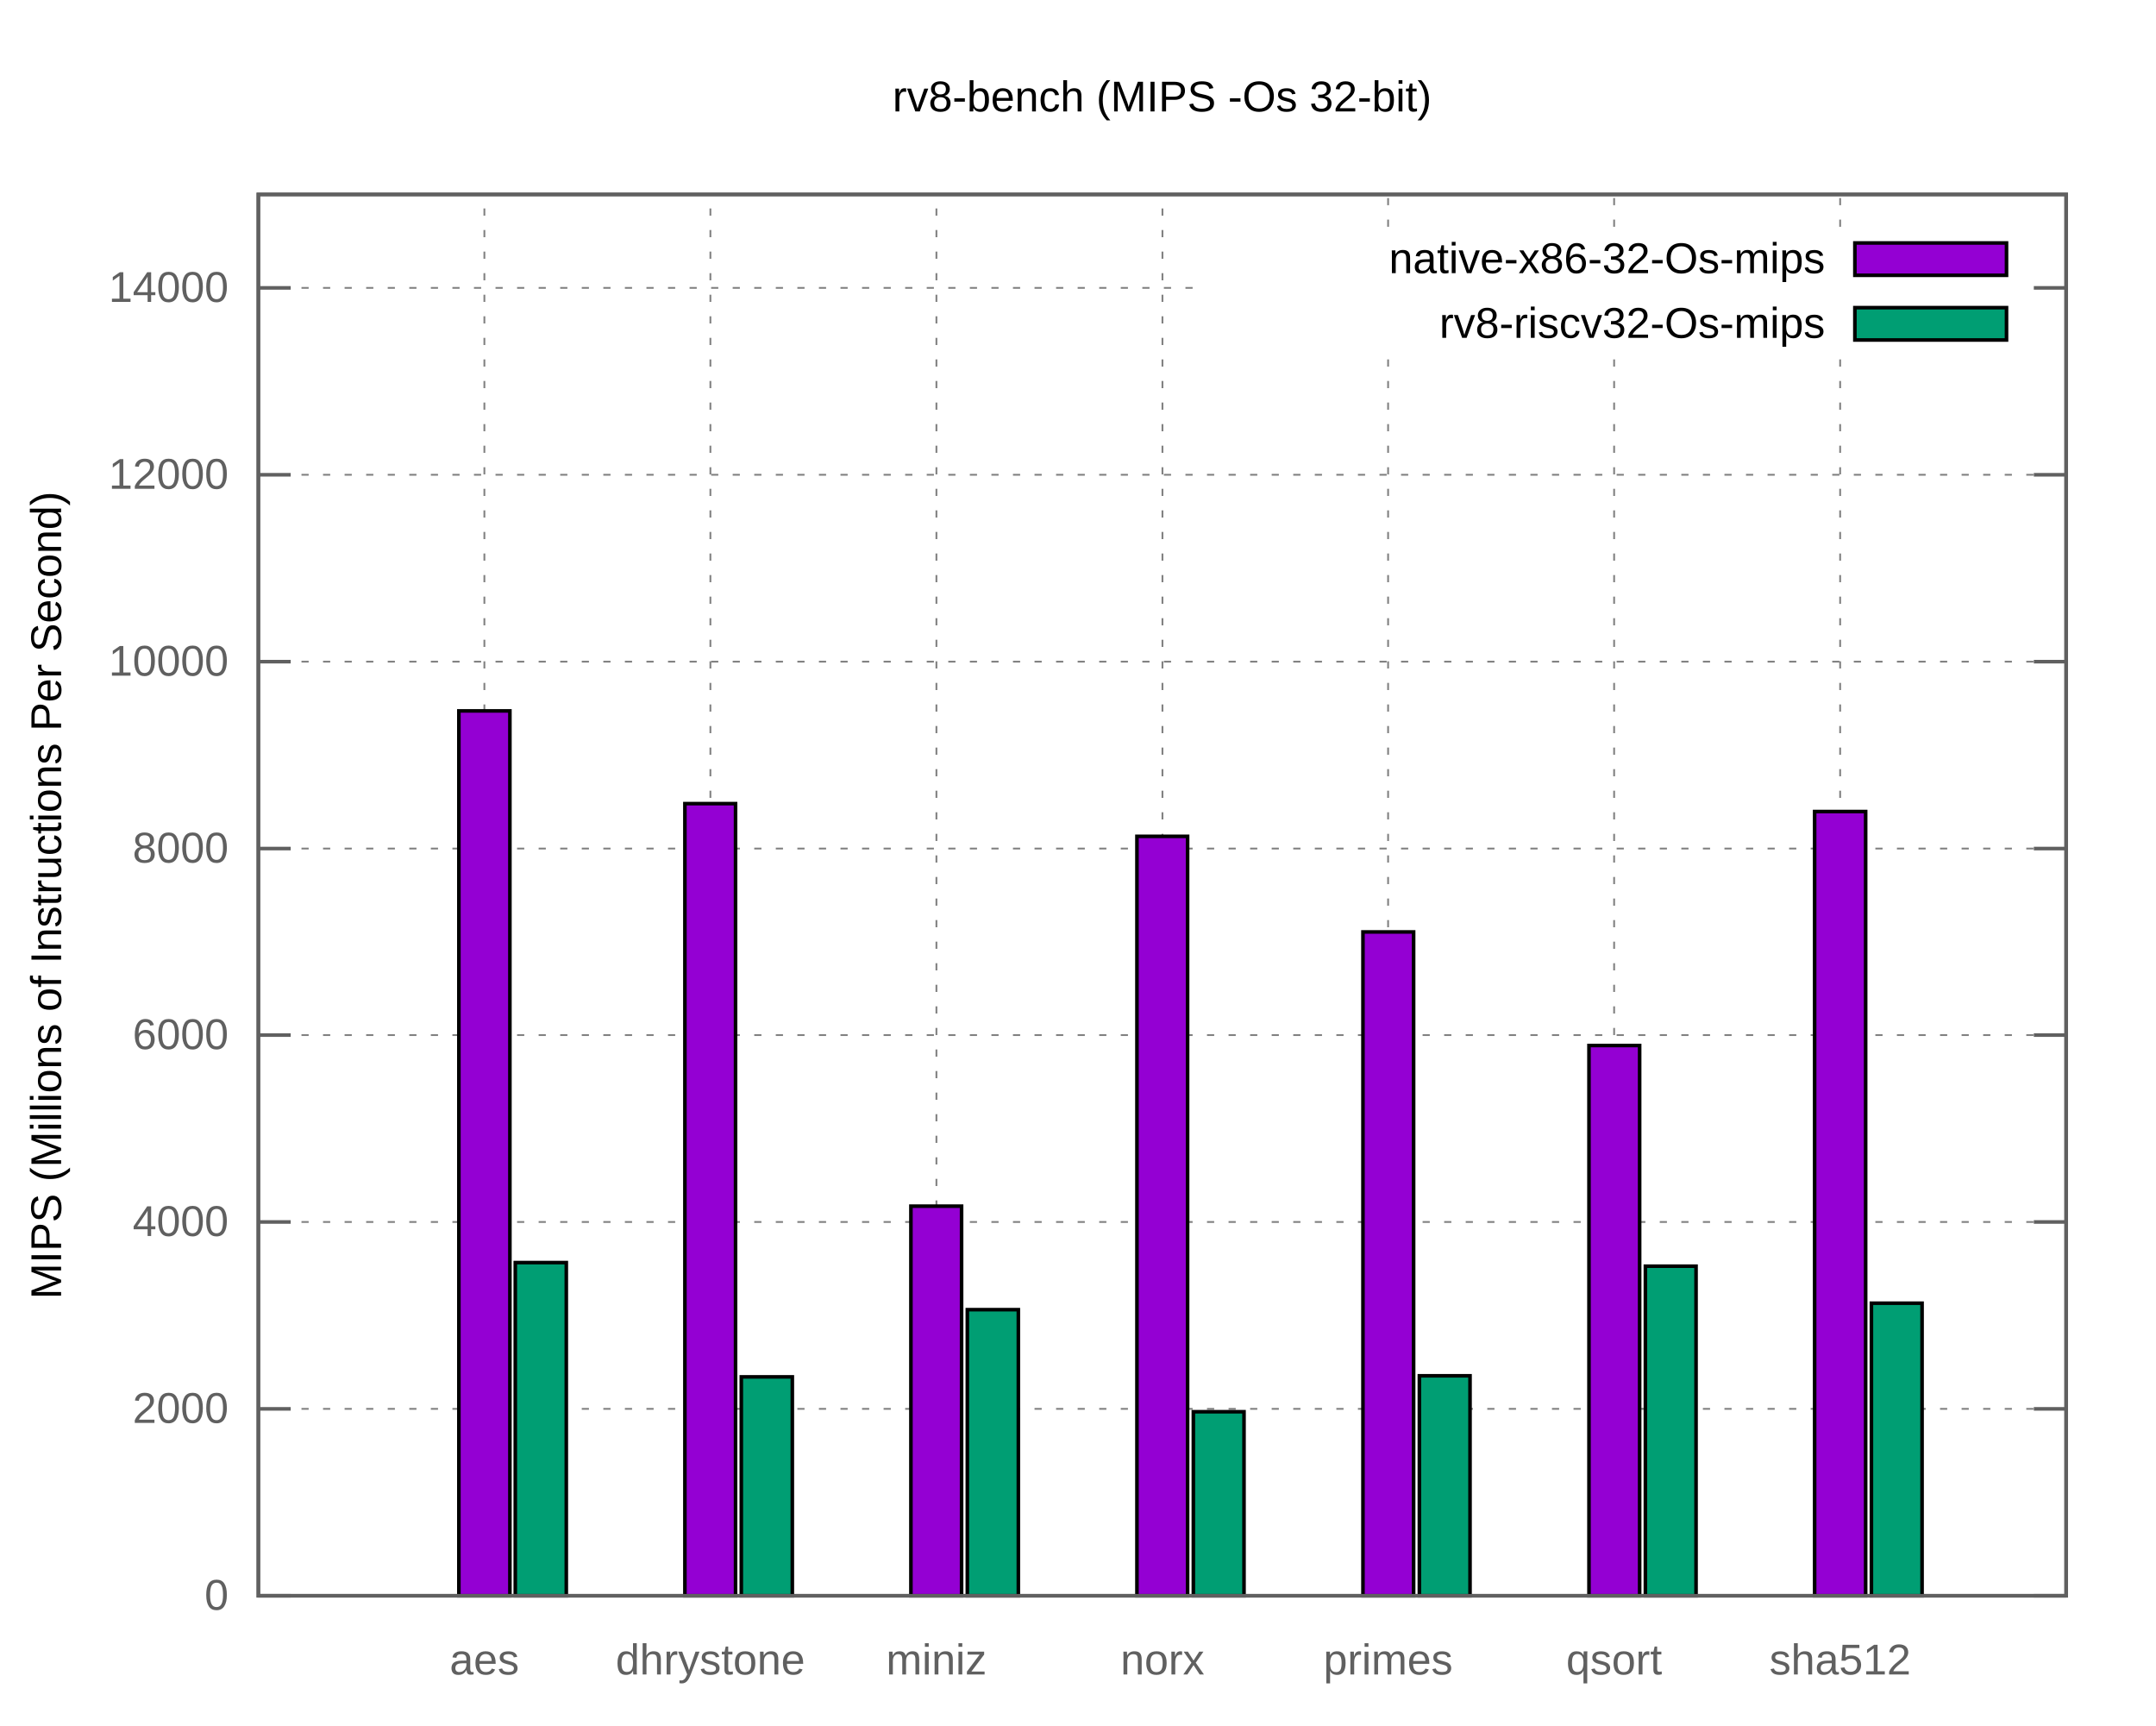
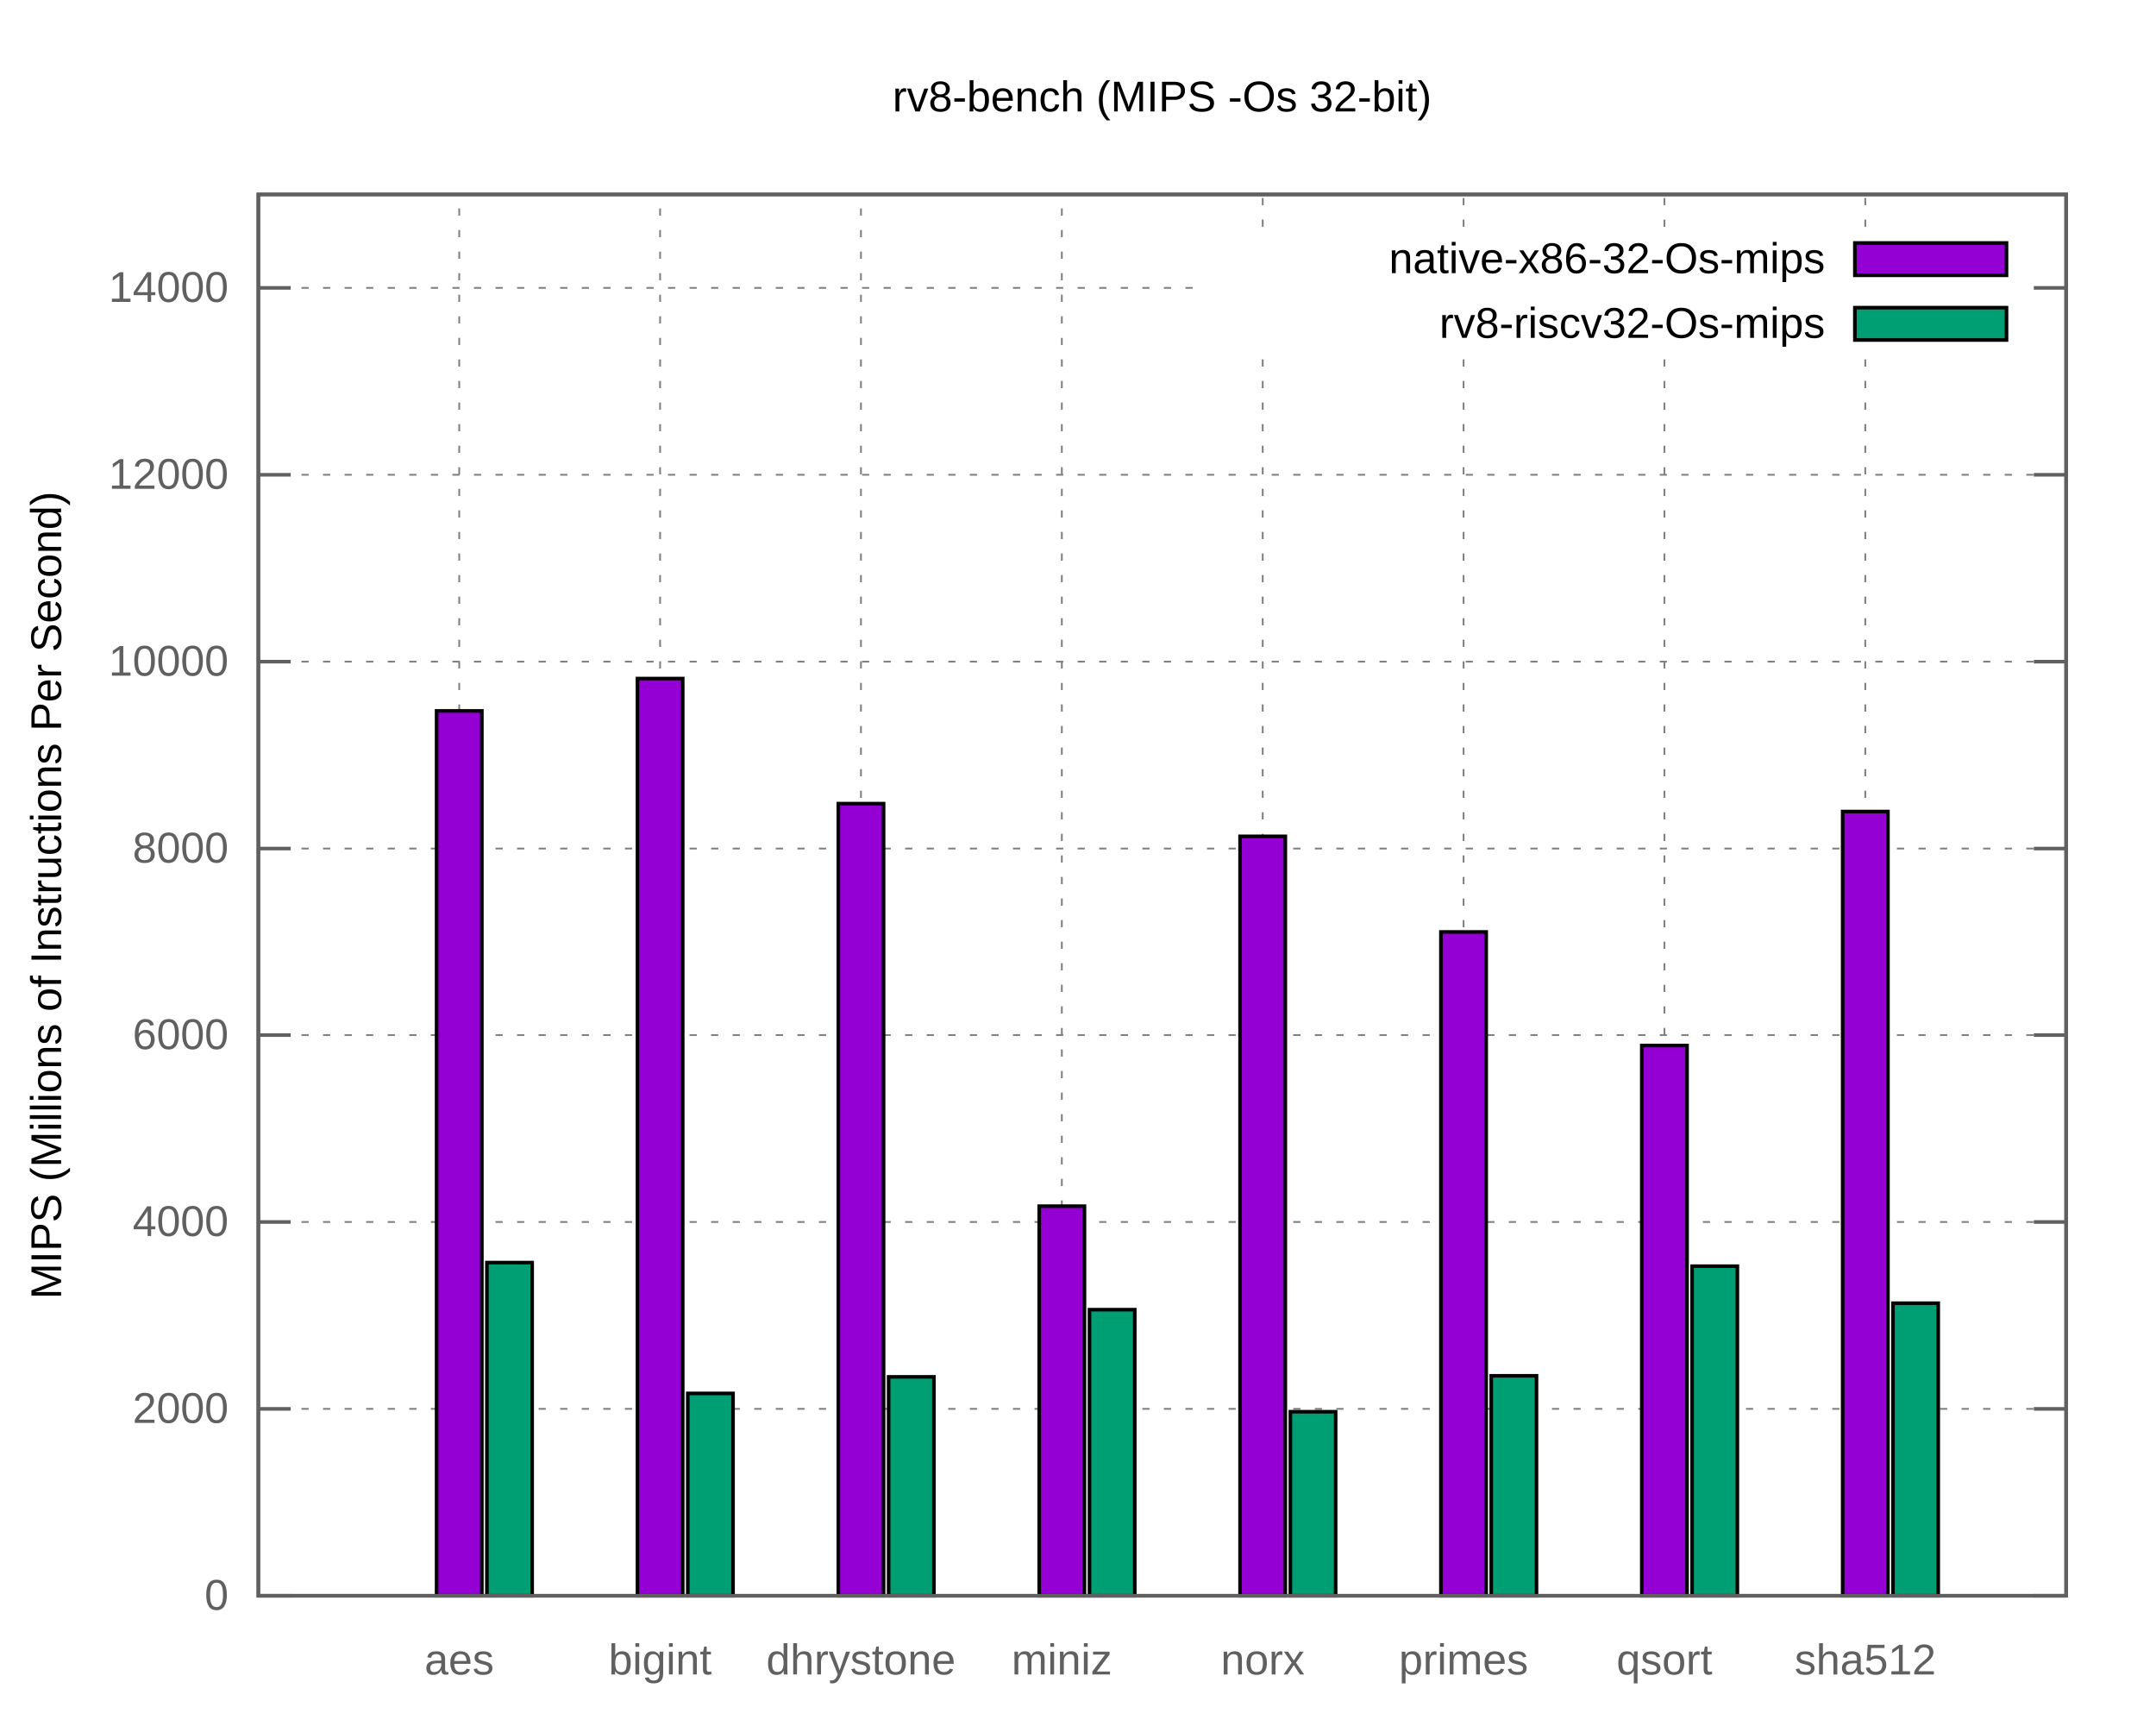
<svg xmlns="http://www.w3.org/2000/svg" xmlns:xlink="http://www.w3.org/1999/xlink" width="600" height="480" viewBox="0 0 600 480">
  <g id="gnuplot_canvas">
    <rect x="0" y="0" width="600" height="480" fill="none" />
    <defs>
      <circle id="gpDot" r="0.5" stroke-width="0.5" />
      <path id="gpPt0" stroke-width="0.222" stroke="currentColor" d="M-1,0 h2 M0,-1 v2" />
      <path id="gpPt1" stroke-width="0.222" stroke="currentColor" d="M-1,-1 L1,1 M1,-1 L-1,1" />
      <path id="gpPt2" stroke-width="0.222" stroke="currentColor" d="M-1,0 L1,0 M0,-1 L0,1 M-1,-1 L1,1 M-1,1 L1,-1" />
      <rect id="gpPt3" stroke-width="0.222" stroke="currentColor" x="-1" y="-1" width="2" height="2" />
      <rect id="gpPt4" stroke-width="0.222" stroke="currentColor" fill="currentColor" x="-1" y="-1" width="2" height="2" />
      <circle id="gpPt5" stroke-width="0.222" stroke="currentColor" cx="0" cy="0" r="1" />
      <use xlink:href="#gpPt5" id="gpPt6" fill="currentColor" stroke="none" />
      <path id="gpPt7" stroke-width="0.222" stroke="currentColor" d="M0,-1.33 L-1.33,0.67 L1.33,0.67 z" />
      <use xlink:href="#gpPt7" id="gpPt8" fill="currentColor" stroke="none" />
      <use xlink:href="#gpPt7" id="gpPt9" stroke="currentColor" transform="rotate(180)" />
      <use xlink:href="#gpPt9" id="gpPt10" fill="currentColor" stroke="none" />
      <use xlink:href="#gpPt3" id="gpPt11" stroke="currentColor" transform="rotate(45)" />
      <use xlink:href="#gpPt11" id="gpPt12" fill="currentColor" stroke="none" />
      <path id="gpPt13" stroke-width="0.222" stroke="currentColor" d="M0,1.330 L1.265,0.411 L0.782,-1.067 L-0.782,-1.076 L-1.265,0.411 z" />
      <use xlink:href="#gpPt13" id="gpPt14" fill="currentColor" stroke="none" />
      <filter id="textbox" filterUnits="objectBoundingBox" x="0" y="0" height="1" width="1">
        <feFlood flood-color="white" flood-opacity="1" result="bgnd" />
        <feComposite in="SourceGraphic" in2="bgnd" operator="atop" />
      </filter>
      <filter id="greybox" filterUnits="objectBoundingBox" x="0" y="0" height="1" width="1">
        <feFlood flood-color="lightgrey" flood-opacity="1" result="grey" />
        <feComposite in="SourceGraphic" in2="grey" operator="atop" />
      </filter>
    </defs>
    <g fill="none" color="white" stroke="rgb( 96,  96,  96)" stroke-width="1.00" stroke-linecap="butt" stroke-linejoin="miter">
</g>
    <g fill="none" color="black" stroke="currentColor" stroke-width="1.00" stroke-linecap="butt" stroke-linejoin="miter">
</g>
    <g fill="none" color="black" stroke="rgb( 96,  96,  96)" stroke-width="0.50" stroke-linecap="butt" stroke-linejoin="miter">
</g>
    <g fill="none" color="gray" stroke="currentColor" stroke-width="0.50" stroke-linecap="butt" stroke-linejoin="miter">
      <path stroke="gray" stroke-dasharray="2,4" class="gridline" d="M71.9,444.0 L575.0,444.0  " />
    </g>
    <g fill="none" color="gray" stroke="gray" stroke-width="1.00" stroke-linecap="butt" stroke-linejoin="miter">
</g>
    <g fill="none" color="black" stroke="currentColor" stroke-width="1.00" stroke-linecap="butt" stroke-linejoin="miter">
      <path stroke="rgb( 96,  96,  96)" d="M71.9,444.0 L80.9,444.0 M575.0,444.0 L566.0,444.0  " />
      <g transform="translate(63.6,447.9)" stroke="none" fill="rgb(96,96,96)" font-family="Arial" font-size="12.00" text-anchor="end">
        <text>
          <tspan font-family="Arial"> 0</tspan>
        </text>
      </g>
    </g>
    <g fill="none" color="black" stroke="currentColor" stroke-width="1.00" stroke-linecap="butt" stroke-linejoin="miter">
</g>
    <g fill="none" color="black" stroke="rgb( 96,  96,  96)" stroke-width="0.50" stroke-linecap="butt" stroke-linejoin="miter">
</g>
    <g fill="none" color="gray" stroke="currentColor" stroke-width="0.50" stroke-linecap="butt" stroke-linejoin="miter">
      <path stroke="gray" stroke-dasharray="2,4" class="gridline" d="M71.9,392.0 L575.0,392.0  " />
    </g>
    <g fill="none" color="gray" stroke="gray" stroke-width="1.00" stroke-linecap="butt" stroke-linejoin="miter">
</g>
    <g fill="none" color="black" stroke="currentColor" stroke-width="1.00" stroke-linecap="butt" stroke-linejoin="miter">
      <path stroke="rgb( 96,  96,  96)" d="M71.9,392.0 L80.9,392.0 M575.0,392.0 L566.0,392.0  " />
      <g transform="translate(63.6,395.9)" stroke="none" fill="rgb(96,96,96)" font-family="Arial" font-size="12.00" text-anchor="end">
        <text>
          <tspan font-family="Arial"> 2000</tspan>
        </text>
      </g>
    </g>
    <g fill="none" color="black" stroke="currentColor" stroke-width="1.00" stroke-linecap="butt" stroke-linejoin="miter">
</g>
    <g fill="none" color="black" stroke="rgb( 96,  96,  96)" stroke-width="0.50" stroke-linecap="butt" stroke-linejoin="miter">
</g>
    <g fill="none" color="gray" stroke="currentColor" stroke-width="0.50" stroke-linecap="butt" stroke-linejoin="miter">
      <path stroke="gray" stroke-dasharray="2,4" class="gridline" d="M71.9,340.0 L575.0,340.0  " />
    </g>
    <g fill="none" color="gray" stroke="gray" stroke-width="1.00" stroke-linecap="butt" stroke-linejoin="miter">
</g>
    <g fill="none" color="black" stroke="currentColor" stroke-width="1.00" stroke-linecap="butt" stroke-linejoin="miter">
      <path stroke="rgb( 96,  96,  96)" d="M71.9,340.0 L80.9,340.0 M575.0,340.0 L566.0,340.0  " />
      <g transform="translate(63.6,343.9)" stroke="none" fill="rgb(96,96,96)" font-family="Arial" font-size="12.00" text-anchor="end">
        <text>
          <tspan font-family="Arial"> 4000</tspan>
        </text>
      </g>
    </g>
    <g fill="none" color="black" stroke="currentColor" stroke-width="1.00" stroke-linecap="butt" stroke-linejoin="miter">
</g>
    <g fill="none" color="black" stroke="rgb( 96,  96,  96)" stroke-width="0.50" stroke-linecap="butt" stroke-linejoin="miter">
</g>
    <g fill="none" color="gray" stroke="currentColor" stroke-width="0.50" stroke-linecap="butt" stroke-linejoin="miter">
      <path stroke="gray" stroke-dasharray="2,4" class="gridline" d="M71.9,288.0 L575.0,288.0  " />
    </g>
    <g fill="none" color="gray" stroke="gray" stroke-width="1.00" stroke-linecap="butt" stroke-linejoin="miter">
</g>
    <g fill="none" color="black" stroke="currentColor" stroke-width="1.00" stroke-linecap="butt" stroke-linejoin="miter">
      <path stroke="rgb( 96,  96,  96)" d="M71.9,288.0 L80.9,288.0 M575.0,288.0 L566.0,288.0  " />
      <g transform="translate(63.6,291.9)" stroke="none" fill="rgb(96,96,96)" font-family="Arial" font-size="12.00" text-anchor="end">
        <text>
          <tspan font-family="Arial"> 6000</tspan>
        </text>
      </g>
    </g>
    <g fill="none" color="black" stroke="currentColor" stroke-width="1.00" stroke-linecap="butt" stroke-linejoin="miter">
</g>
    <g fill="none" color="black" stroke="rgb( 96,  96,  96)" stroke-width="0.50" stroke-linecap="butt" stroke-linejoin="miter">
</g>
    <g fill="none" color="gray" stroke="currentColor" stroke-width="0.50" stroke-linecap="butt" stroke-linejoin="miter">
      <path stroke="gray" stroke-dasharray="2,4" class="gridline" d="M71.9,236.1 L575.0,236.1  " />
    </g>
    <g fill="none" color="gray" stroke="gray" stroke-width="1.00" stroke-linecap="butt" stroke-linejoin="miter">
</g>
    <g fill="none" color="black" stroke="currentColor" stroke-width="1.00" stroke-linecap="butt" stroke-linejoin="miter">
      <path stroke="rgb( 96,  96,  96)" d="M71.9,236.1 L80.9,236.1 M575.0,236.1 L566.0,236.1  " />
      <g transform="translate(63.6,240.0)" stroke="none" fill="rgb(96,96,96)" font-family="Arial" font-size="12.00" text-anchor="end">
        <text>
          <tspan font-family="Arial"> 8000</tspan>
        </text>
      </g>
    </g>
    <g fill="none" color="black" stroke="currentColor" stroke-width="1.00" stroke-linecap="butt" stroke-linejoin="miter">
</g>
    <g fill="none" color="black" stroke="rgb( 96,  96,  96)" stroke-width="0.50" stroke-linecap="butt" stroke-linejoin="miter">
</g>
    <g fill="none" color="gray" stroke="currentColor" stroke-width="0.50" stroke-linecap="butt" stroke-linejoin="miter">
      <path stroke="gray" stroke-dasharray="2,4" class="gridline" d="M71.9,184.1 L575.0,184.1  " />
    </g>
    <g fill="none" color="gray" stroke="gray" stroke-width="1.00" stroke-linecap="butt" stroke-linejoin="miter">
</g>
    <g fill="none" color="black" stroke="currentColor" stroke-width="1.00" stroke-linecap="butt" stroke-linejoin="miter">
      <path stroke="rgb( 96,  96,  96)" d="M71.9,184.1 L80.9,184.1 M575.0,184.1 L566.0,184.1  " />
      <g transform="translate(63.6,188.0)" stroke="none" fill="rgb(96,96,96)" font-family="Arial" font-size="12.00" text-anchor="end">
        <text>
          <tspan font-family="Arial"> 10000</tspan>
        </text>
      </g>
    </g>
    <g fill="none" color="black" stroke="currentColor" stroke-width="1.00" stroke-linecap="butt" stroke-linejoin="miter">
</g>
    <g fill="none" color="black" stroke="rgb( 96,  96,  96)" stroke-width="0.50" stroke-linecap="butt" stroke-linejoin="miter">
</g>
    <g fill="none" color="gray" stroke="currentColor" stroke-width="0.50" stroke-linecap="butt" stroke-linejoin="miter">
      <path stroke="gray" stroke-dasharray="2,4" class="gridline" d="M71.9,132.1 L575.0,132.1  " />
    </g>
    <g fill="none" color="gray" stroke="gray" stroke-width="1.00" stroke-linecap="butt" stroke-linejoin="miter">
</g>
    <g fill="none" color="black" stroke="currentColor" stroke-width="1.00" stroke-linecap="butt" stroke-linejoin="miter">
      <path stroke="rgb( 96,  96,  96)" d="M71.9,132.1 L80.9,132.1 M575.0,132.1 L566.0,132.1  " />
      <g transform="translate(63.6,136.0)" stroke="none" fill="rgb(96,96,96)" font-family="Arial" font-size="12.00" text-anchor="end">
        <text>
          <tspan font-family="Arial"> 12000</tspan>
        </text>
      </g>
    </g>
    <g fill="none" color="black" stroke="currentColor" stroke-width="1.00" stroke-linecap="butt" stroke-linejoin="miter">
</g>
    <g fill="none" color="black" stroke="rgb( 96,  96,  96)" stroke-width="0.50" stroke-linecap="butt" stroke-linejoin="miter">
</g>
    <g fill="none" color="gray" stroke="currentColor" stroke-width="0.50" stroke-linecap="butt" stroke-linejoin="miter">
      <path stroke="gray" stroke-dasharray="2,4" class="gridline" d="M71.9,80.1 L333.6,80.1 M566.7,80.1 L575.0,80.1  " />
    </g>
    <g fill="none" color="gray" stroke="gray" stroke-width="1.00" stroke-linecap="butt" stroke-linejoin="miter">
</g>
    <g fill="none" color="black" stroke="currentColor" stroke-width="1.00" stroke-linecap="butt" stroke-linejoin="miter">
      <path stroke="rgb( 96,  96,  96)" d="M71.9,80.1 L80.9,80.1 M575.0,80.1 L566.0,80.1  " />
      <g transform="translate(63.6,84.0)" stroke="none" fill="rgb(96,96,96)" font-family="Arial" font-size="12.00" text-anchor="end">
        <text>
          <tspan font-family="Arial"> 14000</tspan>
        </text>
      </g>
    </g>
    <g fill="none" color="black" stroke="currentColor" stroke-width="1.00" stroke-linecap="butt" stroke-linejoin="miter">
</g>
    <g fill="none" color="black" stroke="rgb( 96,  96,  96)" stroke-width="0.50" stroke-linecap="butt" stroke-linejoin="miter">
</g>
    <g fill="none" color="gray" stroke="currentColor" stroke-width="0.50" stroke-linecap="butt" stroke-linejoin="miter">
-       <path stroke="gray" stroke-dasharray="2,4" class="gridline" d="M134.8,444.0 L134.8,54.1  " />
-     </g>
-     <g fill="none" color="gray" stroke="gray" stroke-width="1.00" stroke-linecap="butt" stroke-linejoin="miter">
- </g>
-     <g fill="none" color="black" stroke="currentColor" stroke-width="1.00" stroke-linecap="butt" stroke-linejoin="miter">
-       <path stroke="rgb( 96,  96,  96)" d="M134.8,444.0 M134.8,54.1  " />
-       <g transform="translate(134.8,465.9)" stroke="none" fill="rgb(96,96,96)" font-family="Arial" font-size="12.00" text-anchor="middle">
+       <path stroke="gray" stroke-dasharray="2,4" class="gridline" d="M127.8,444.0 L127.8,54.1  " />
+     </g>
+     <g fill="none" color="gray" stroke="gray" stroke-width="1.00" stroke-linecap="butt" stroke-linejoin="miter">
+ </g>
+     <g fill="none" color="black" stroke="currentColor" stroke-width="1.00" stroke-linecap="butt" stroke-linejoin="miter">
+       <path stroke="rgb( 96,  96,  96)" d="M127.8,444.0 M127.8,54.1  " />
+       <g transform="translate(127.8,465.9)" stroke="none" fill="rgb(96,96,96)" font-family="Arial" font-size="12.00" text-anchor="middle">
        <text>
          <tspan font-family="Arial">aes</tspan>
        </text>
      </g>
    </g>
    <g fill="none" color="black" stroke="currentColor" stroke-width="1.00" stroke-linecap="butt" stroke-linejoin="miter">
</g>
    <g fill="none" color="black" stroke="rgb( 96,  96,  96)" stroke-width="0.50" stroke-linecap="butt" stroke-linejoin="miter">
</g>
    <g fill="none" color="gray" stroke="currentColor" stroke-width="0.50" stroke-linecap="butt" stroke-linejoin="miter">
-       <path stroke="gray" stroke-dasharray="2,4" class="gridline" d="M197.7,444.0 L197.7,54.1  " />
-     </g>
-     <g fill="none" color="gray" stroke="gray" stroke-width="1.00" stroke-linecap="butt" stroke-linejoin="miter">
- </g>
-     <g fill="none" color="black" stroke="currentColor" stroke-width="1.00" stroke-linecap="butt" stroke-linejoin="miter">
-       <path stroke="rgb( 96,  96,  96)" d="M197.7,444.0 M197.7,54.1  " />
-       <g transform="translate(197.7,465.9)" stroke="none" fill="rgb(96,96,96)" font-family="Arial" font-size="12.00" text-anchor="middle">
+       <path stroke="gray" stroke-dasharray="2,4" class="gridline" d="M183.7,444.0 L183.7,54.1  " />
+     </g>
+     <g fill="none" color="gray" stroke="gray" stroke-width="1.00" stroke-linecap="butt" stroke-linejoin="miter">
+ </g>
+     <g fill="none" color="black" stroke="currentColor" stroke-width="1.00" stroke-linecap="butt" stroke-linejoin="miter">
+       <path stroke="rgb( 96,  96,  96)" d="M183.7,444.0 M183.7,54.1  " />
+       <g transform="translate(183.7,465.9)" stroke="none" fill="rgb(96,96,96)" font-family="Arial" font-size="12.00" text-anchor="middle">
+         <text>
+           <tspan font-family="Arial">bigint</tspan>
+         </text>
+       </g>
+     </g>
+     <g fill="none" color="black" stroke="currentColor" stroke-width="1.00" stroke-linecap="butt" stroke-linejoin="miter">
+ </g>
+     <g fill="none" color="black" stroke="rgb( 96,  96,  96)" stroke-width="0.50" stroke-linecap="butt" stroke-linejoin="miter">
+ </g>
+     <g fill="none" color="gray" stroke="currentColor" stroke-width="0.50" stroke-linecap="butt" stroke-linejoin="miter">
+       <path stroke="gray" stroke-dasharray="2,4" class="gridline" d="M239.6,444.0 L239.6,54.1  " />
+     </g>
+     <g fill="none" color="gray" stroke="gray" stroke-width="1.00" stroke-linecap="butt" stroke-linejoin="miter">
+ </g>
+     <g fill="none" color="black" stroke="currentColor" stroke-width="1.00" stroke-linecap="butt" stroke-linejoin="miter">
+       <path stroke="rgb( 96,  96,  96)" d="M239.6,444.0 M239.6,54.1  " />
+       <g transform="translate(239.6,465.9)" stroke="none" fill="rgb(96,96,96)" font-family="Arial" font-size="12.00" text-anchor="middle">
        <text>
          <tspan font-family="Arial">dhrystone</tspan>
        </text>
      </g>
    </g>
    <g fill="none" color="black" stroke="currentColor" stroke-width="1.00" stroke-linecap="butt" stroke-linejoin="miter">
</g>
    <g fill="none" color="black" stroke="rgb( 96,  96,  96)" stroke-width="0.50" stroke-linecap="butt" stroke-linejoin="miter">
</g>
    <g fill="none" color="gray" stroke="currentColor" stroke-width="0.50" stroke-linecap="butt" stroke-linejoin="miter">
-       <path stroke="gray" stroke-dasharray="2,4" class="gridline" d="M260.6,444.0 L260.6,54.1  " />
-     </g>
-     <g fill="none" color="gray" stroke="gray" stroke-width="1.00" stroke-linecap="butt" stroke-linejoin="miter">
- </g>
-     <g fill="none" color="black" stroke="currentColor" stroke-width="1.00" stroke-linecap="butt" stroke-linejoin="miter">
-       <path stroke="rgb( 96,  96,  96)" d="M260.6,444.0 M260.6,54.1  " />
-       <g transform="translate(260.6,465.9)" stroke="none" fill="rgb(96,96,96)" font-family="Arial" font-size="12.00" text-anchor="middle">
+       <path stroke="gray" stroke-dasharray="2,4" class="gridline" d="M295.5,444.0 L295.5,54.1  " />
+     </g>
+     <g fill="none" color="gray" stroke="gray" stroke-width="1.00" stroke-linecap="butt" stroke-linejoin="miter">
+ </g>
+     <g fill="none" color="black" stroke="currentColor" stroke-width="1.00" stroke-linecap="butt" stroke-linejoin="miter">
+       <path stroke="rgb( 96,  96,  96)" d="M295.5,444.0 M295.5,54.1  " />
+       <g transform="translate(295.5,465.9)" stroke="none" fill="rgb(96,96,96)" font-family="Arial" font-size="12.00" text-anchor="middle">
        <text>
          <tspan font-family="Arial">miniz</tspan>
        </text>
      </g>
    </g>
    <g fill="none" color="black" stroke="currentColor" stroke-width="1.00" stroke-linecap="butt" stroke-linejoin="miter">
</g>
    <g fill="none" color="black" stroke="rgb( 96,  96,  96)" stroke-width="0.50" stroke-linecap="butt" stroke-linejoin="miter">
</g>
    <g fill="none" color="gray" stroke="currentColor" stroke-width="0.50" stroke-linecap="butt" stroke-linejoin="miter">
-       <path stroke="gray" stroke-dasharray="2,4" class="gridline" d="M323.5,444.0 L323.5,54.1  " />
-     </g>
-     <g fill="none" color="gray" stroke="gray" stroke-width="1.00" stroke-linecap="butt" stroke-linejoin="miter">
- </g>
-     <g fill="none" color="black" stroke="currentColor" stroke-width="1.00" stroke-linecap="butt" stroke-linejoin="miter">
-       <path stroke="rgb( 96,  96,  96)" d="M323.5,444.0 M323.5,54.1  " />
-       <g transform="translate(323.5,465.9)" stroke="none" fill="rgb(96,96,96)" font-family="Arial" font-size="12.00" text-anchor="middle">
+       <path stroke="gray" stroke-dasharray="2,4" class="gridline" d="M351.4,444.0 L351.4,99.1 M351.4,63.1 L351.4,54.1  " />
+     </g>
+     <g fill="none" color="gray" stroke="gray" stroke-width="1.00" stroke-linecap="butt" stroke-linejoin="miter">
+ </g>
+     <g fill="none" color="black" stroke="currentColor" stroke-width="1.00" stroke-linecap="butt" stroke-linejoin="miter">
+       <path stroke="rgb( 96,  96,  96)" d="M351.4,444.0 M351.4,54.1  " />
+       <g transform="translate(351.4,465.9)" stroke="none" fill="rgb(96,96,96)" font-family="Arial" font-size="12.00" text-anchor="middle">
        <text>
          <tspan font-family="Arial">norx</tspan>
        </text>
      </g>
    </g>
    <g fill="none" color="black" stroke="currentColor" stroke-width="1.00" stroke-linecap="butt" stroke-linejoin="miter">
</g>
    <g fill="none" color="black" stroke="rgb( 96,  96,  96)" stroke-width="0.50" stroke-linecap="butt" stroke-linejoin="miter">
</g>
    <g fill="none" color="gray" stroke="currentColor" stroke-width="0.50" stroke-linecap="butt" stroke-linejoin="miter">
-       <path stroke="gray" stroke-dasharray="2,4" class="gridline" d="M386.3,444.0 L386.3,99.1 M386.3,63.1 L386.3,54.1  " />
-     </g>
-     <g fill="none" color="gray" stroke="gray" stroke-width="1.00" stroke-linecap="butt" stroke-linejoin="miter">
- </g>
-     <g fill="none" color="black" stroke="currentColor" stroke-width="1.00" stroke-linecap="butt" stroke-linejoin="miter">
-       <path stroke="rgb( 96,  96,  96)" d="M386.3,444.0 M386.3,54.1  " />
-       <g transform="translate(386.3,465.9)" stroke="none" fill="rgb(96,96,96)" font-family="Arial" font-size="12.00" text-anchor="middle">
+       <path stroke="gray" stroke-dasharray="2,4" class="gridline" d="M407.3,444.0 L407.3,99.1 M407.3,63.1 L407.3,54.1  " />
+     </g>
+     <g fill="none" color="gray" stroke="gray" stroke-width="1.00" stroke-linecap="butt" stroke-linejoin="miter">
+ </g>
+     <g fill="none" color="black" stroke="currentColor" stroke-width="1.00" stroke-linecap="butt" stroke-linejoin="miter">
+       <path stroke="rgb( 96,  96,  96)" d="M407.3,444.0 M407.3,54.1  " />
+       <g transform="translate(407.3,465.9)" stroke="none" fill="rgb(96,96,96)" font-family="Arial" font-size="12.00" text-anchor="middle">
        <text>
          <tspan font-family="Arial">primes</tspan>
        </text>
      </g>
    </g>
    <g fill="none" color="black" stroke="currentColor" stroke-width="1.00" stroke-linecap="butt" stroke-linejoin="miter">
</g>
    <g fill="none" color="black" stroke="rgb( 96,  96,  96)" stroke-width="0.50" stroke-linecap="butt" stroke-linejoin="miter">
</g>
    <g fill="none" color="gray" stroke="currentColor" stroke-width="0.50" stroke-linecap="butt" stroke-linejoin="miter">
-       <path stroke="gray" stroke-dasharray="2,4" class="gridline" d="M449.2,444.0 L449.2,99.1 M449.2,63.1 L449.2,54.1  " />
-     </g>
-     <g fill="none" color="gray" stroke="gray" stroke-width="1.00" stroke-linecap="butt" stroke-linejoin="miter">
- </g>
-     <g fill="none" color="black" stroke="currentColor" stroke-width="1.00" stroke-linecap="butt" stroke-linejoin="miter">
-       <path stroke="rgb( 96,  96,  96)" d="M449.2,444.0 M449.2,54.1  " />
-       <g transform="translate(449.2,465.9)" stroke="none" fill="rgb(96,96,96)" font-family="Arial" font-size="12.00" text-anchor="middle">
+       <path stroke="gray" stroke-dasharray="2,4" class="gridline" d="M463.2,444.0 L463.2,99.1 M463.2,63.1 L463.2,54.1  " />
+     </g>
+     <g fill="none" color="gray" stroke="gray" stroke-width="1.00" stroke-linecap="butt" stroke-linejoin="miter">
+ </g>
+     <g fill="none" color="black" stroke="currentColor" stroke-width="1.00" stroke-linecap="butt" stroke-linejoin="miter">
+       <path stroke="rgb( 96,  96,  96)" d="M463.2,444.0 M463.2,54.1  " />
+       <g transform="translate(463.2,465.9)" stroke="none" fill="rgb(96,96,96)" font-family="Arial" font-size="12.00" text-anchor="middle">
        <text>
          <tspan font-family="Arial">qsort</tspan>
        </text>
      </g>
    </g>
    <g fill="none" color="black" stroke="currentColor" stroke-width="1.00" stroke-linecap="butt" stroke-linejoin="miter">
</g>
    <g fill="none" color="black" stroke="rgb( 96,  96,  96)" stroke-width="0.50" stroke-linecap="butt" stroke-linejoin="miter">
</g>
    <g fill="none" color="gray" stroke="currentColor" stroke-width="0.50" stroke-linecap="butt" stroke-linejoin="miter">
-       <path stroke="gray" stroke-dasharray="2,4" class="gridline" d="M512.1,444.0 L512.1,99.1 M512.1,63.1 L512.1,54.1  " />
-     </g>
-     <g fill="none" color="gray" stroke="gray" stroke-width="1.00" stroke-linecap="butt" stroke-linejoin="miter">
- </g>
-     <g fill="none" color="black" stroke="currentColor" stroke-width="1.00" stroke-linecap="butt" stroke-linejoin="miter">
-       <path stroke="rgb( 96,  96,  96)" d="M512.1,444.0 M512.1,54.1  " />
-       <g transform="translate(512.1,465.9)" stroke="none" fill="rgb(96,96,96)" font-family="Arial" font-size="12.00" text-anchor="middle">
+       <path stroke="gray" stroke-dasharray="2,4" class="gridline" d="M519.1,444.0 L519.1,99.1 M519.1,63.1 L519.1,54.1  " />
+     </g>
+     <g fill="none" color="gray" stroke="gray" stroke-width="1.00" stroke-linecap="butt" stroke-linejoin="miter">
+ </g>
+     <g fill="none" color="black" stroke="currentColor" stroke-width="1.00" stroke-linecap="butt" stroke-linejoin="miter">
+       <path stroke="rgb( 96,  96,  96)" d="M519.1,444.0 M519.1,54.1  " />
+       <g transform="translate(519.1,465.9)" stroke="none" fill="rgb(96,96,96)" font-family="Arial" font-size="12.00" text-anchor="middle">
        <text>
          <tspan font-family="Arial">sha512</tspan>
        </text>
      </g>
    </g>
    <g fill="none" color="black" stroke="currentColor" stroke-width="1.00" stroke-linecap="butt" stroke-linejoin="miter">
</g>
    <g fill="none" color="black" stroke="currentColor" stroke-width="1.00" stroke-linecap="butt" stroke-linejoin="miter">
      <path stroke="rgb( 96,  96,  96)" d="M71.9,54.1 L71.9,444.0 L575.0,444.0 L575.0,54.1 L71.9,54.1 Z  " />
    </g>
    <g fill="none" color="black" stroke="currentColor" stroke-width="1.00" stroke-linecap="butt" stroke-linejoin="miter">
      <g transform="translate(17.0,249.1) rotate(270)" stroke="none" fill="black" font-family="Arial" font-size="12.00" text-anchor="middle">
        <text>
          <tspan font-family="Arial">MIPS (Millions of Instructions Per Second)</tspan>
        </text>
      </g>
    </g>
    <g fill="none" color="black" stroke="currentColor" stroke-width="1.00" stroke-linecap="butt" stroke-linejoin="miter">
      <g transform="translate(323.4,31.0)" stroke="none" fill="black" font-family="Arial" font-size="12.00" text-anchor="middle">
        <text>
          <tspan font-family="Arial">rv8-bench (MIPS -Os 32-bit)</tspan>
        </text>
      </g>
    </g>
    <g id="gnuplot_plot_1">
      <g fill="none" color="black" stroke="currentColor" stroke-width="1.00" stroke-linecap="butt" stroke-linejoin="miter">
        <g transform="translate(507.9,76.0)" stroke="none" fill="black" font-family="Arial" font-size="12.00" text-anchor="end">
          <text>
            <tspan font-family="Arial">native-x86-32-Os-mips</tspan>
          </text>
        </g>
      </g>
      <g fill="none" color="black" stroke="currentColor" stroke-width="1.00" stroke-linecap="butt" stroke-linejoin="miter">
        <g stroke="none" shape-rendering="crispEdges">
          <polygon fill="rgb(148,   0, 211)" points="516.2,76.6 558.4,76.6 558.4,67.6 516.2,67.6 " />
        </g>
        <path stroke="black" d="M516.2,76.6 L558.4,76.6 L558.4,67.6 L516.2,67.6 L516.2,76.6 Z  " />
      </g>
      <g fill="none" color="black" stroke="currentColor" stroke-width="1.00" stroke-linecap="butt" stroke-linejoin="miter">
        <g stroke="none" shape-rendering="crispEdges">
-           <polygon fill="rgb(148,   0, 211)" points="127.7,444.0 142.0,444.0 142.0,197.7 127.7,197.7 " />
-         </g>
-         <path stroke="black" d="M127.7,444.0 L127.7,197.8 L141.9,197.8 L141.9,444.0 L127.7,444.0 Z  " />
-       </g>
-       <g fill="none" color="black" stroke="currentColor" stroke-width="1.00" stroke-linecap="butt" stroke-linejoin="miter">
-         <g stroke="none" shape-rendering="crispEdges">
-           <polygon fill="rgb(148,   0, 211)" points="190.6,444.0 204.8,444.0 204.8,223.5 190.6,223.5 " />
-         </g>
-         <path stroke="black" d="M190.6,444.0 L190.6,223.6 L204.7,223.6 L204.7,444.0 L190.6,444.0 Z  " />
-       </g>
-       <g fill="none" color="black" stroke="currentColor" stroke-width="1.00" stroke-linecap="butt" stroke-linejoin="miter">
-         <g stroke="none" shape-rendering="crispEdges">
-           <polygon fill="rgb(148,   0, 211)" points="253.5,444.0 267.7,444.0 267.7,335.5 253.5,335.5 " />
-         </g>
-         <path stroke="black" d="M253.5,444.0 L253.5,335.6 L267.6,335.6 L267.6,444.0 L253.5,444.0 Z  " />
-       </g>
-       <g fill="none" color="black" stroke="currentColor" stroke-width="1.00" stroke-linecap="butt" stroke-linejoin="miter">
-         <g stroke="none" shape-rendering="crispEdges">
-           <polygon fill="rgb(148,   0, 211)" points="316.4,444.0 330.6,444.0 330.6,232.6 316.4,232.6 " />
-         </g>
-         <path stroke="black" d="M316.4,444.0 L316.4,232.7 L330.5,232.7 L330.5,444.0 L316.4,444.0 Z  " />
-       </g>
-       <g fill="none" color="black" stroke="currentColor" stroke-width="1.00" stroke-linecap="butt" stroke-linejoin="miter">
-         <g stroke="none" shape-rendering="crispEdges">
-           <polygon fill="rgb(148,   0, 211)" points="379.3,444.0 393.5,444.0 393.5,259.2 379.3,259.2 " />
-         </g>
-         <path stroke="black" d="M379.3,444.0 L379.3,259.3 L393.4,259.3 L393.4,444.0 L379.3,444.0 Z  " />
-       </g>
-       <g fill="none" color="black" stroke="currentColor" stroke-width="1.00" stroke-linecap="butt" stroke-linejoin="miter">
-         <g stroke="none" shape-rendering="crispEdges">
-           <polygon fill="rgb(148,   0, 211)" points="442.2,444.0 456.4,444.0 456.4,290.8 442.2,290.8 " />
-         </g>
-         <path stroke="black" d="M442.2,444.0 L442.2,290.9 L456.3,290.9 L456.3,444.0 L442.2,444.0 Z  " />
-       </g>
-       <g fill="none" color="black" stroke="currentColor" stroke-width="1.00" stroke-linecap="butt" stroke-linejoin="miter">
-         <g stroke="none" shape-rendering="crispEdges">
-           <polygon fill="rgb(148,   0, 211)" points="505.0,444.0 519.3,444.0 519.3,225.7 505.0,225.7 " />
-         </g>
-         <path stroke="black" d="M505.0,444.0 L505.0,225.8 L519.2,225.8 L519.2,444.0 L505.0,444.0 Z  " />
+           <polygon fill="rgb(148,   0, 211)" points="121.5,444.0 134.2,444.0 134.2,197.7 121.5,197.7 " />
+         </g>
+         <path stroke="black" d="M121.5,444.0 L121.5,197.8 L134.1,197.8 L134.1,444.0 L121.5,444.0 Z  " />
+       </g>
+       <g fill="none" color="black" stroke="currentColor" stroke-width="1.00" stroke-linecap="butt" stroke-linejoin="miter">
+         <g stroke="none" shape-rendering="crispEdges">
+           <polygon fill="rgb(148,   0, 211)" points="177.4,444.0 190.1,444.0 190.1,188.7 177.4,188.7 " />
+         </g>
+         <path stroke="black" d="M177.4,444.0 L177.4,188.8 L190.0,188.8 L190.0,444.0 L177.4,444.0 Z  " />
+       </g>
+       <g fill="none" color="black" stroke="currentColor" stroke-width="1.00" stroke-linecap="butt" stroke-linejoin="miter">
+         <g stroke="none" shape-rendering="crispEdges">
+           <polygon fill="rgb(148,   0, 211)" points="233.3,444.0 246.0,444.0 246.0,223.5 233.3,223.5 " />
+         </g>
+         <path stroke="black" d="M233.3,444.0 L233.3,223.6 L245.9,223.6 L245.9,444.0 L233.3,444.0 Z  " />
+       </g>
+       <g fill="none" color="black" stroke="currentColor" stroke-width="1.00" stroke-linecap="butt" stroke-linejoin="miter">
+         <g stroke="none" shape-rendering="crispEdges">
+           <polygon fill="rgb(148,   0, 211)" points="289.2,444.0 301.9,444.0 301.9,335.5 289.2,335.5 " />
+         </g>
+         <path stroke="black" d="M289.2,444.0 L289.2,335.6 L301.8,335.6 L301.8,444.0 L289.2,444.0 Z  " />
+       </g>
+       <g fill="none" color="black" stroke="currentColor" stroke-width="1.00" stroke-linecap="butt" stroke-linejoin="miter">
+         <g stroke="none" shape-rendering="crispEdges">
+           <polygon fill="rgb(148,   0, 211)" points="345.1,444.0 357.8,444.0 357.8,232.6 345.1,232.6 " />
+         </g>
+         <path stroke="black" d="M345.1,444.0 L345.1,232.7 L357.7,232.7 L357.7,444.0 L345.1,444.0 Z  " />
+       </g>
+       <g fill="none" color="black" stroke="currentColor" stroke-width="1.00" stroke-linecap="butt" stroke-linejoin="miter">
+         <g stroke="none" shape-rendering="crispEdges">
+           <polygon fill="rgb(148,   0, 211)" points="401.0,444.0 413.7,444.0 413.7,259.2 401.0,259.2 " />
+         </g>
+         <path stroke="black" d="M401.0,444.0 L401.0,259.3 L413.6,259.3 L413.6,444.0 L401.0,444.0 Z  " />
+       </g>
+       <g fill="none" color="black" stroke="currentColor" stroke-width="1.00" stroke-linecap="butt" stroke-linejoin="miter">
+         <g stroke="none" shape-rendering="crispEdges">
+           <polygon fill="rgb(148,   0, 211)" points="456.9,444.0 469.6,444.0 469.6,290.8 456.9,290.8 " />
+         </g>
+         <path stroke="black" d="M456.9,444.0 L456.9,290.9 L469.5,290.9 L469.5,444.0 L456.9,444.0 Z  " />
+       </g>
+       <g fill="none" color="black" stroke="currentColor" stroke-width="1.00" stroke-linecap="butt" stroke-linejoin="miter">
+         <g stroke="none" shape-rendering="crispEdges">
+           <polygon fill="rgb(148,   0, 211)" points="512.8,444.0 525.5,444.0 525.5,225.7 512.8,225.7 " />
+         </g>
+         <path stroke="black" d="M512.8,444.0 L512.8,225.8 L525.4,225.8 L525.4,444.0 L512.8,444.0 Z  " />
      </g>
      <g fill="none" color="black" stroke="currentColor" stroke-width="1.00" stroke-linecap="butt" stroke-linejoin="miter">
</g>
    </g>
    <g id="gnuplot_plot_2">
      <g fill="none" color="black" stroke="currentColor" stroke-width="1.00" stroke-linecap="butt" stroke-linejoin="miter">
        <g transform="translate(507.9,94.0)" stroke="none" fill="black" font-family="Arial" font-size="12.00" text-anchor="end">
          <text>
            <tspan font-family="Arial">rv8-riscv32-Os-mips</tspan>
          </text>
        </g>
      </g>
      <g fill="none" color="black" stroke="currentColor" stroke-width="1.00" stroke-linecap="butt" stroke-linejoin="miter">
        <g stroke="none" shape-rendering="crispEdges">
          <polygon fill="rgb(  0, 158, 115)" points="516.2,94.6 558.4,94.6 558.4,85.6 516.2,85.6 " />
        </g>
        <path stroke="black" d="M516.2,94.6 L558.4,94.6 L558.4,85.6 L516.2,85.6 L516.2,94.6 Z  " />
      </g>
      <g fill="none" color="black" stroke="currentColor" stroke-width="1.00" stroke-linecap="butt" stroke-linejoin="miter">
        <g stroke="none" shape-rendering="crispEdges">
-           <polygon fill="rgb(  0, 158, 115)" points="143.4,444.0 157.7,444.0 157.7,351.2 143.4,351.2 " />
-         </g>
-         <path stroke="black" d="M143.4,444.0 L143.4,351.3 L157.6,351.3 L157.6,444.0 L143.4,444.0 Z  " />
-       </g>
-       <g fill="none" color="black" stroke="currentColor" stroke-width="1.00" stroke-linecap="butt" stroke-linejoin="miter">
-         <g stroke="none" shape-rendering="crispEdges">
-           <polygon fill="rgb(  0, 158, 115)" points="206.3,444.0 220.6,444.0 220.6,383.0 206.3,383.0 " />
-         </g>
-         <path stroke="black" d="M206.3,444.0 L206.3,383.1 L220.5,383.1 L220.5,444.0 L206.3,444.0 Z  " />
-       </g>
-       <g fill="none" color="black" stroke="currentColor" stroke-width="1.00" stroke-linecap="butt" stroke-linejoin="miter">
-         <g stroke="none" shape-rendering="crispEdges">
-           <polygon fill="rgb(  0, 158, 115)" points="269.2,444.0 283.5,444.0 283.5,364.3 269.2,364.3 " />
-         </g>
-         <path stroke="black" d="M269.2,444.0 L269.2,364.4 L283.4,364.4 L283.4,444.0 L269.2,444.0 Z  " />
-       </g>
-       <g fill="none" color="black" stroke="currentColor" stroke-width="1.00" stroke-linecap="butt" stroke-linejoin="miter">
-         <g stroke="none" shape-rendering="crispEdges">
-           <polygon fill="rgb(  0, 158, 115)" points="332.1,444.0 346.3,444.0 346.3,392.7 332.1,392.7 " />
-         </g>
-         <path stroke="black" d="M332.1,444.0 L332.1,392.8 L346.2,392.8 L346.2,444.0 L332.1,444.0 Z  " />
-       </g>
-       <g fill="none" color="black" stroke="currentColor" stroke-width="1.00" stroke-linecap="butt" stroke-linejoin="miter">
-         <g stroke="none" shape-rendering="crispEdges">
-           <polygon fill="rgb(  0, 158, 115)" points="395.0,444.0 409.2,444.0 409.2,382.7 395.0,382.7 " />
-         </g>
-         <path stroke="black" d="M395.0,444.0 L395.0,382.8 L409.1,382.8 L409.1,444.0 L395.0,444.0 Z  " />
-       </g>
-       <g fill="none" color="black" stroke="currentColor" stroke-width="1.00" stroke-linecap="butt" stroke-linejoin="miter">
-         <g stroke="none" shape-rendering="crispEdges">
-           <polygon fill="rgb(  0, 158, 115)" points="457.9,444.0 472.1,444.0 472.1,352.2 457.9,352.2 " />
-         </g>
-         <path stroke="black" d="M457.9,444.0 L457.9,352.3 L472.0,352.3 L472.0,444.0 L457.9,444.0 Z  " />
-       </g>
-       <g fill="none" color="black" stroke="currentColor" stroke-width="1.00" stroke-linecap="butt" stroke-linejoin="miter">
-         <g stroke="none" shape-rendering="crispEdges">
-           <polygon fill="rgb(  0, 158, 115)" points="520.8,444.0 535.0,444.0 535.0,362.5 520.8,362.5 " />
-         </g>
-         <path stroke="black" d="M520.8,444.0 L520.8,362.6 L534.9,362.6 L534.9,444.0 L520.8,444.0 Z  " />
+           <polygon fill="rgb(  0, 158, 115)" points="135.5,444.0 148.2,444.0 148.2,351.2 135.5,351.2 " />
+         </g>
+         <path stroke="black" d="M135.5,444.0 L135.5,351.3 L148.1,351.3 L148.1,444.0 L135.5,444.0 Z  " />
+       </g>
+       <g fill="none" color="black" stroke="currentColor" stroke-width="1.00" stroke-linecap="butt" stroke-linejoin="miter">
+         <g stroke="none" shape-rendering="crispEdges">
+           <polygon fill="rgb(  0, 158, 115)" points="191.4,444.0 204.1,444.0 204.1,387.6 191.4,387.6 " />
+         </g>
+         <path stroke="black" d="M191.4,444.0 L191.4,387.7 L204.0,387.7 L204.0,444.0 L191.4,444.0 Z  " />
+       </g>
+       <g fill="none" color="black" stroke="currentColor" stroke-width="1.00" stroke-linecap="butt" stroke-linejoin="miter">
+         <g stroke="none" shape-rendering="crispEdges">
+           <polygon fill="rgb(  0, 158, 115)" points="247.3,444.0 260.0,444.0 260.0,383.0 247.3,383.0 " />
+         </g>
+         <path stroke="black" d="M247.3,444.0 L247.3,383.1 L259.9,383.1 L259.9,444.0 L247.3,444.0 Z  " />
+       </g>
+       <g fill="none" color="black" stroke="currentColor" stroke-width="1.00" stroke-linecap="butt" stroke-linejoin="miter">
+         <g stroke="none" shape-rendering="crispEdges">
+           <polygon fill="rgb(  0, 158, 115)" points="303.2,444.0 315.9,444.0 315.9,364.3 303.2,364.3 " />
+         </g>
+         <path stroke="black" d="M303.2,444.0 L303.2,364.4 L315.8,364.4 L315.8,444.0 L303.2,444.0 Z  " />
+       </g>
+       <g fill="none" color="black" stroke="currentColor" stroke-width="1.00" stroke-linecap="butt" stroke-linejoin="miter">
+         <g stroke="none" shape-rendering="crispEdges">
+           <polygon fill="rgb(  0, 158, 115)" points="359.1,444.0 371.8,444.0 371.8,392.7 359.1,392.7 " />
+         </g>
+         <path stroke="black" d="M359.1,444.0 L359.1,392.8 L371.7,392.8 L371.7,444.0 L359.1,444.0 Z  " />
+       </g>
+       <g fill="none" color="black" stroke="currentColor" stroke-width="1.00" stroke-linecap="butt" stroke-linejoin="miter">
+         <g stroke="none" shape-rendering="crispEdges">
+           <polygon fill="rgb(  0, 158, 115)" points="415.0,444.0 427.7,444.0 427.7,382.7 415.0,382.7 " />
+         </g>
+         <path stroke="black" d="M415.0,444.0 L415.0,382.8 L427.6,382.8 L427.6,444.0 L415.0,444.0 Z  " />
+       </g>
+       <g fill="none" color="black" stroke="currentColor" stroke-width="1.00" stroke-linecap="butt" stroke-linejoin="miter">
+         <g stroke="none" shape-rendering="crispEdges">
+           <polygon fill="rgb(  0, 158, 115)" points="470.9,444.0 483.6,444.0 483.6,352.2 470.9,352.2 " />
+         </g>
+         <path stroke="black" d="M470.9,444.0 L470.9,352.3 L483.5,352.3 L483.5,444.0 L470.9,444.0 Z  " />
+       </g>
+       <g fill="none" color="black" stroke="currentColor" stroke-width="1.00" stroke-linecap="butt" stroke-linejoin="miter">
+         <g stroke="none" shape-rendering="crispEdges">
+           <polygon fill="rgb(  0, 158, 115)" points="526.8,444.0 539.5,444.0 539.5,362.5 526.8,362.5 " />
+         </g>
+         <path stroke="black" d="M526.8,444.0 L526.8,362.6 L539.4,362.6 L539.4,444.0 L526.8,444.0 Z  " />
      </g>
      <g fill="none" color="black" stroke="currentColor" stroke-width="1.00" stroke-linecap="butt" stroke-linejoin="miter">
</g>
    </g>
    <g fill="none" color="white" stroke="rgb(  0, 158, 115)" stroke-width="2.00" stroke-linecap="butt" stroke-linejoin="miter">
</g>
    <g fill="none" color="black" stroke="currentColor" stroke-width="2.00" stroke-linecap="butt" stroke-linejoin="miter">
</g>
    <g fill="none" color="black" stroke="black" stroke-width="1.00" stroke-linecap="butt" stroke-linejoin="miter">
</g>
    <g fill="none" color="black" stroke="currentColor" stroke-width="1.00" stroke-linecap="butt" stroke-linejoin="miter">
      <path stroke="rgb( 96,  96,  96)" d="M71.9,54.1 L71.9,444.0 L575.0,444.0 L575.0,54.1 L71.9,54.1 Z  " />
    </g>
    <g fill="none" color="black" stroke="currentColor" stroke-width="1.00" stroke-linecap="butt" stroke-linejoin="miter">
</g>
  </g>
</svg>
